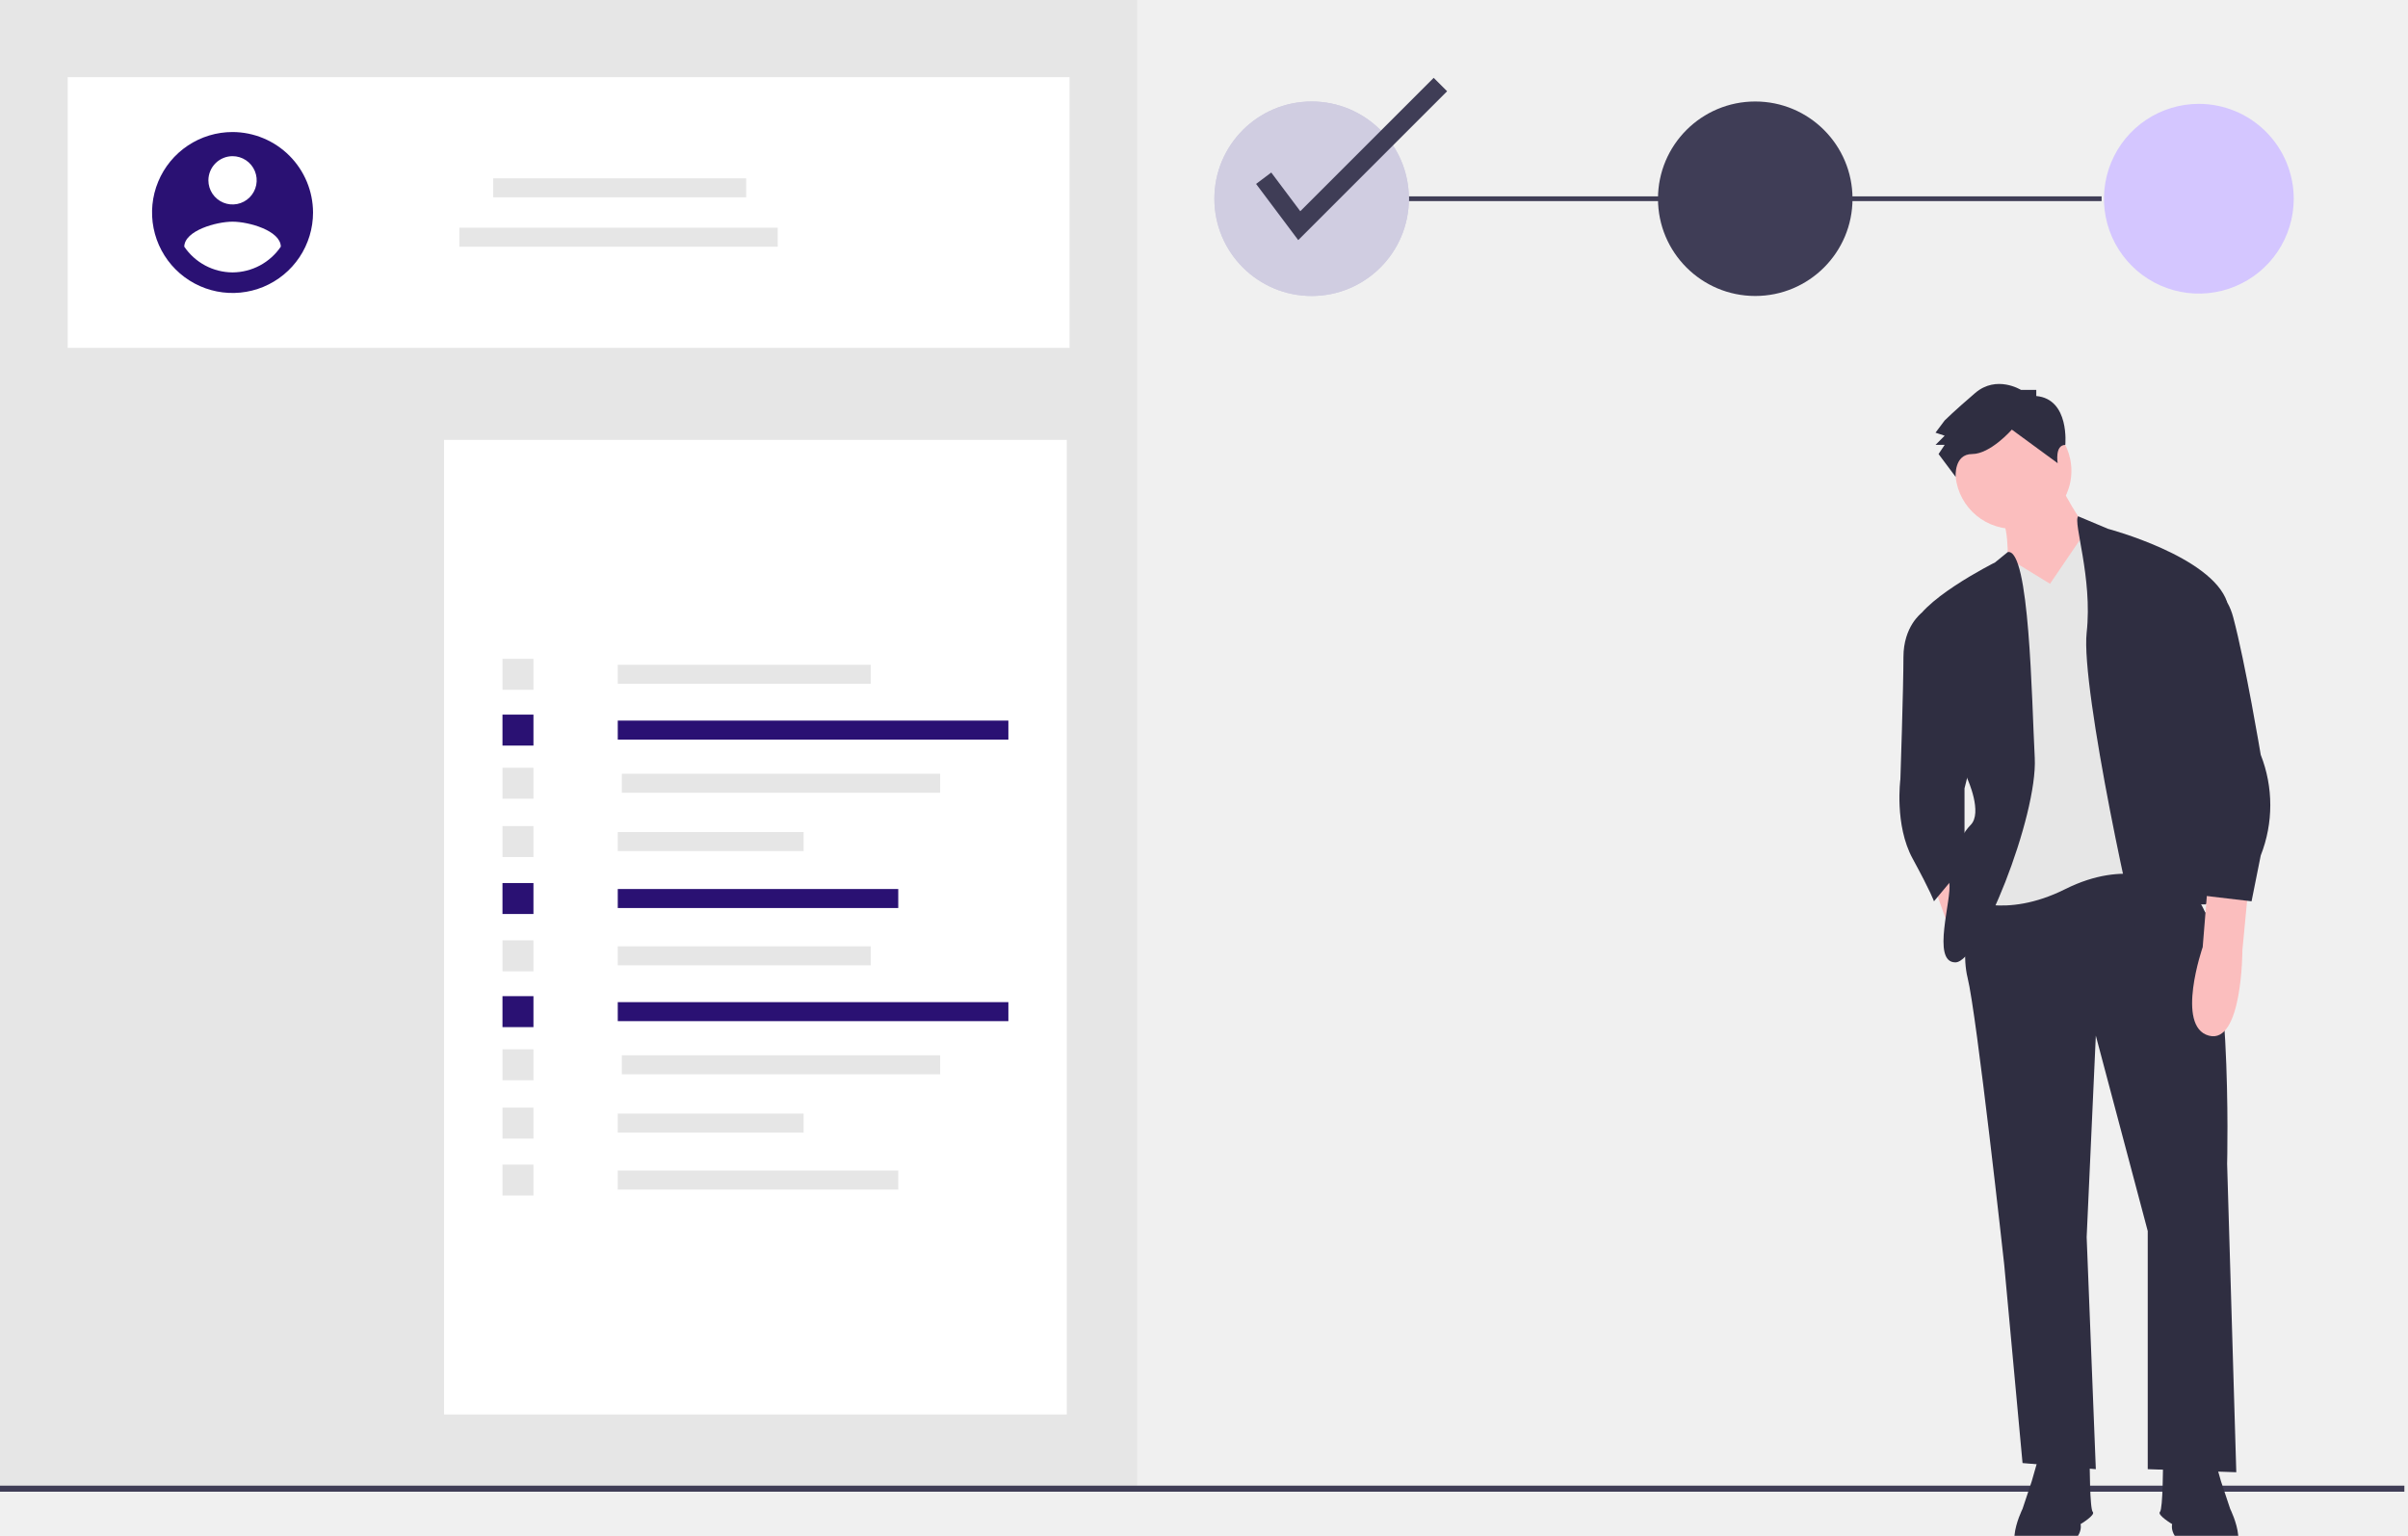
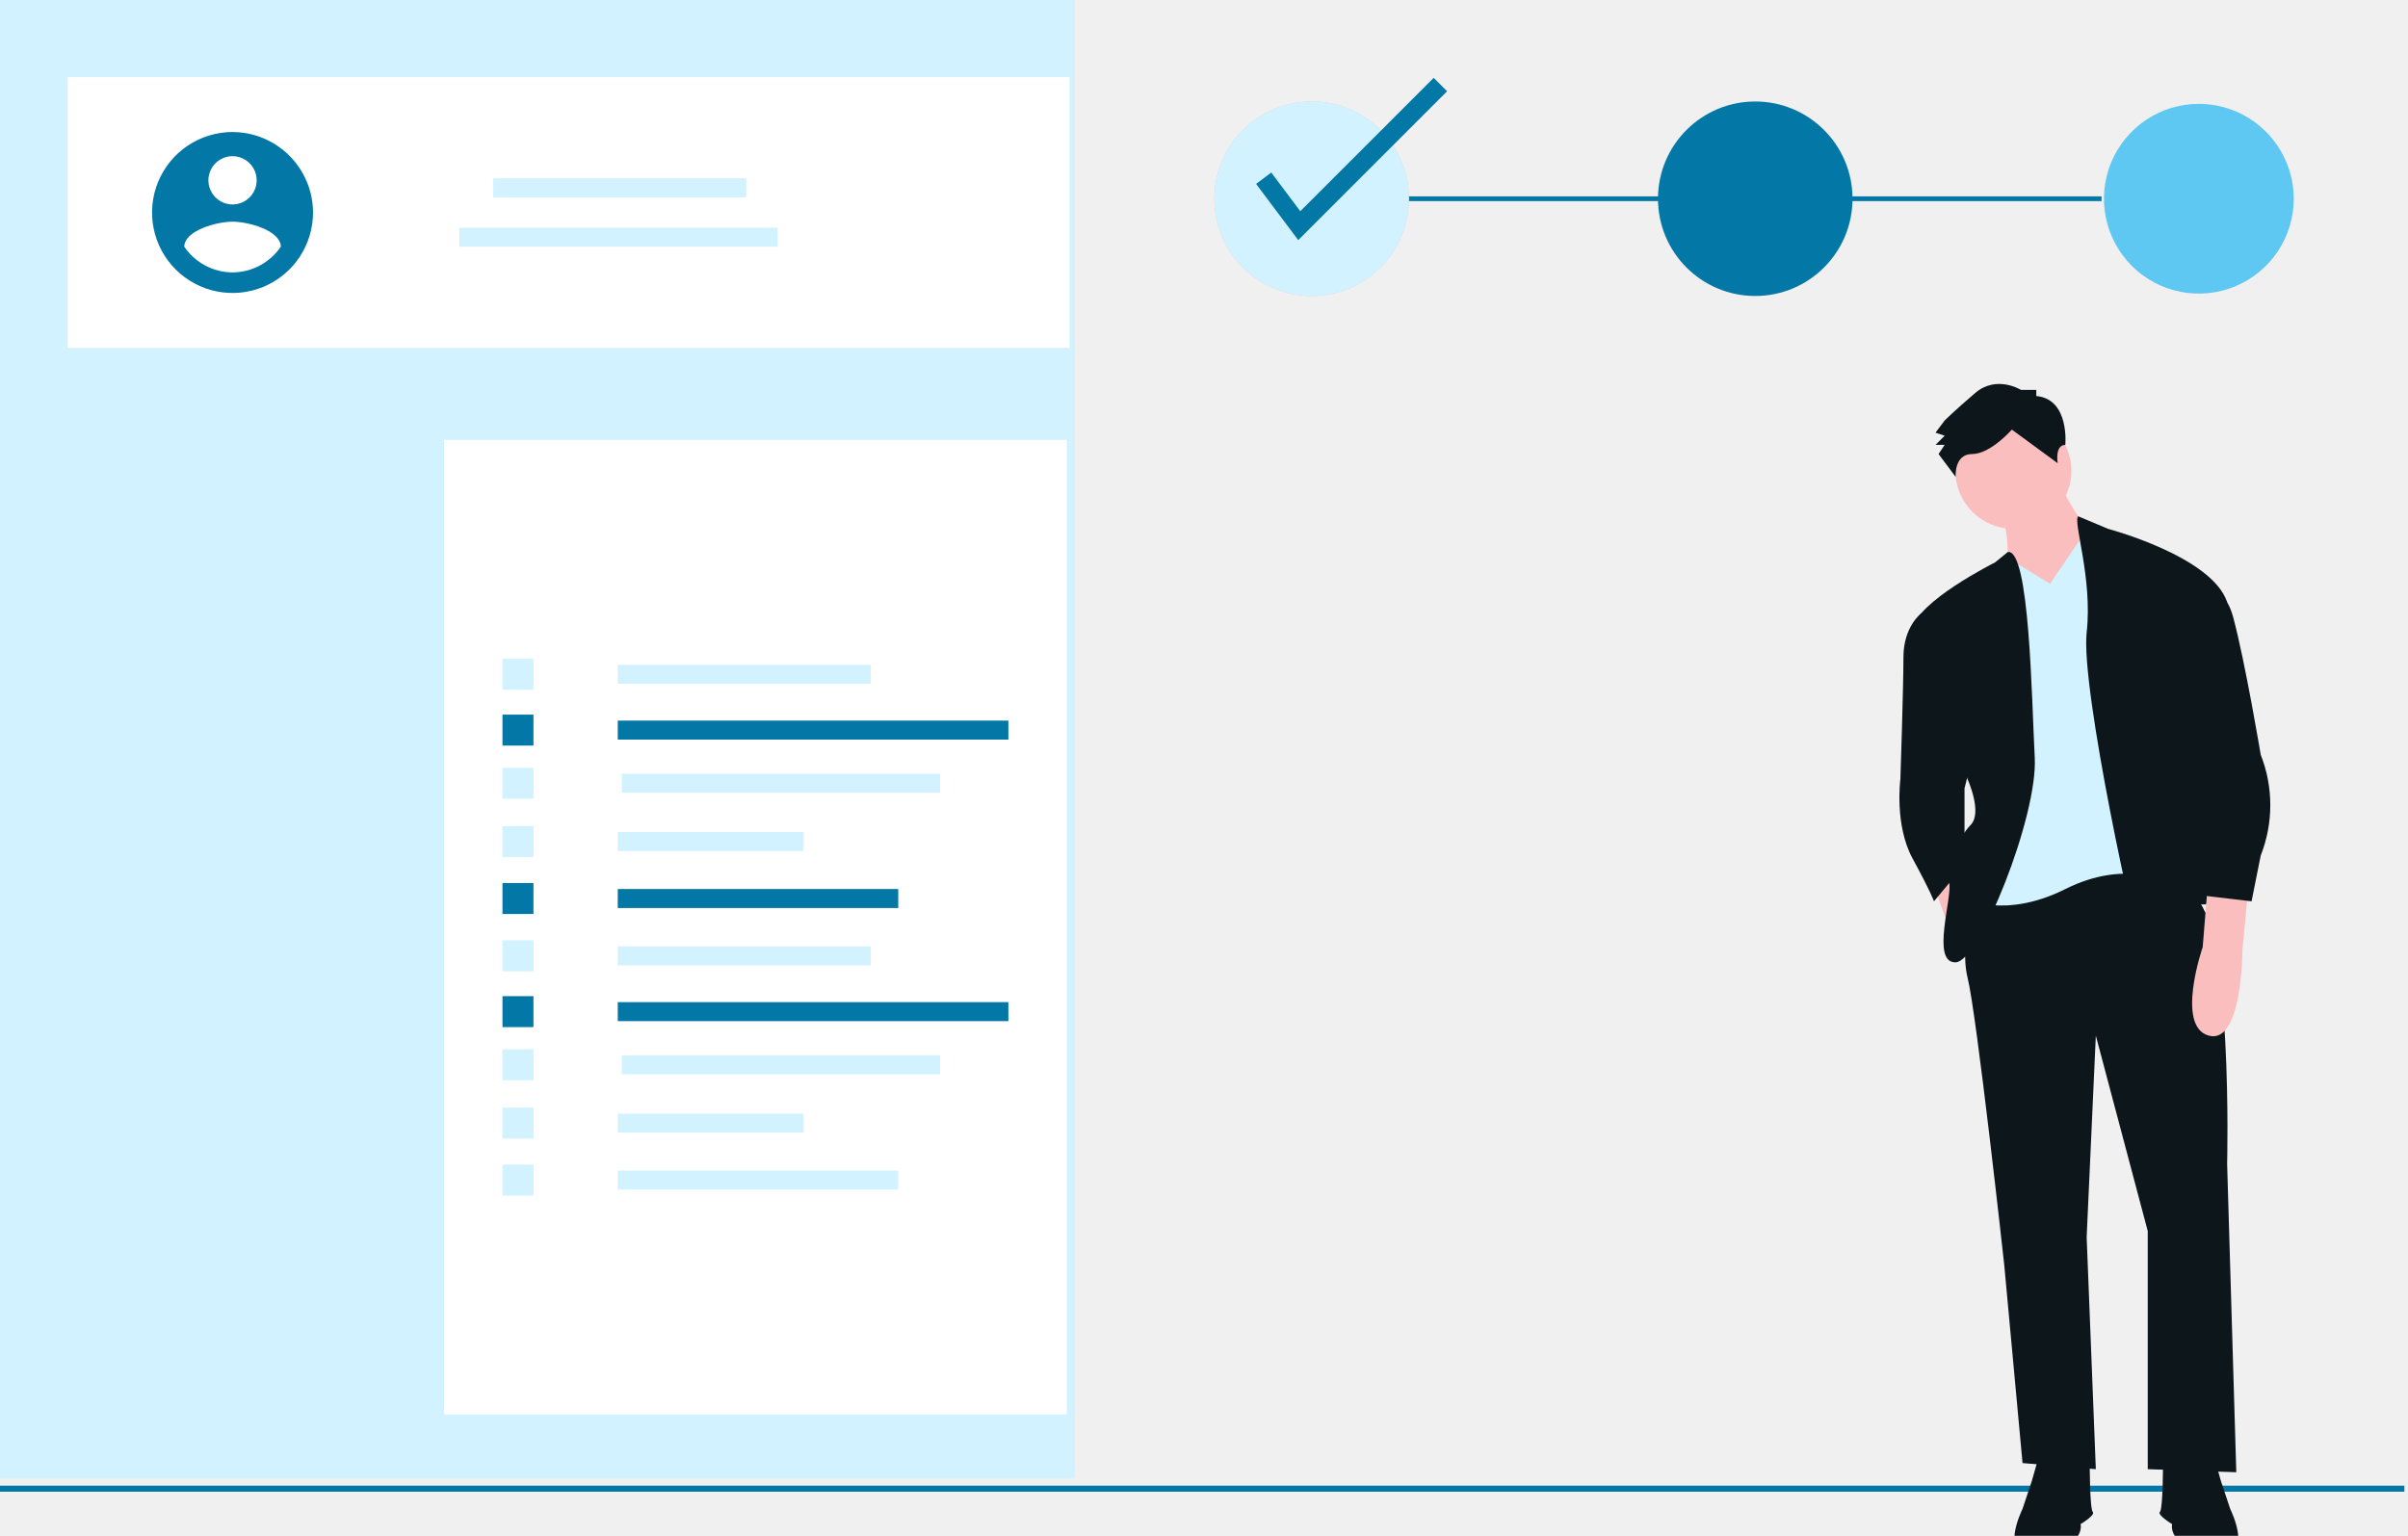
<svg xmlns="http://www.w3.org/2000/svg" width="464" height="296" viewBox="0 0 464 296" fill="none">
  <g clip-path="url(#clip0)">
-     <path d="M219.129 0H0V286.955H219.129V0Z" fill="#E6E6E6" />
+     <path d="M207.129 -2H-12V284.955H207.129V-2Z" fill="#D2F2FF" />
    <path d="M206.086 14.869H13.043V67.043H206.086V14.869Z" fill="white" />
    <path d="M205.564 84.782H85.565V272.607H205.564V84.782Z" fill="white" />
-     <path d="M143.78 34.365H95.038V38.028H143.78V34.365Z" fill="#E6E6E6" />
-     <path d="M149.858 43.884H88.516V47.548H149.858V43.884Z" fill="#E6E6E6" />
-     <path d="M167.78 128.125H119.038V131.789H167.78V128.125Z" fill="#E6E6E6" />
-     <path d="M194.306 138.88H119.038V142.544H194.306V138.88Z" fill="#2A1173" />
-     <path d="M181.163 149.123H119.821V152.787H181.163V149.123Z" fill="#E6E6E6" />
-     <path d="M154.848 160.362H119.038V164.025H154.848V160.362Z" fill="#E6E6E6" />
-     <path d="M173.085 171.339H119.038V175.003H173.085V171.339Z" fill="#2A1173" />
-     <path d="M102.791 126.973H96.822V132.941H102.791V126.973Z" fill="#E6E6E6" />
-     <path d="M102.791 137.728H96.822V143.696H102.791V137.728Z" fill="#2A1173" />
-     <path d="M102.791 147.971H96.822V153.939H102.791V147.971Z" fill="#E6E6E6" />
-     <path d="M102.791 159.209H96.822V165.178H102.791V159.209Z" fill="#E6E6E6" />
-     <path d="M102.791 170.187H96.822V176.155H102.791V170.187Z" fill="#2A1173" />
-     <path d="M167.78 182.386H119.038V186.049H167.78V182.386Z" fill="#E6E6E6" />
-     <path d="M194.306 193.141H119.038V196.804H194.306V193.141Z" fill="#2A1173" />
-     <path d="M181.163 203.384H119.821V207.047H181.163V203.384Z" fill="#E6E6E6" />
-     <path d="M154.848 214.622H119.038V218.286H154.848V214.622Z" fill="#E6E6E6" />
-     <path d="M173.085 225.6H119.038V229.264H173.085V225.6Z" fill="#E6E6E6" />
-     <path d="M102.791 181.233H96.822V187.202H102.791V181.233Z" fill="#E6E6E6" />
-     <path d="M102.791 191.988H96.822V197.957H102.791V191.988Z" fill="#2A1173" />
-     <path d="M102.791 202.231H96.822V208.2H102.791V202.231Z" fill="#E6E6E6" />
-     <path d="M102.791 213.47H96.822V219.438H102.791V213.47Z" fill="#E6E6E6" />
-     <path d="M102.791 224.448H96.822V230.416H102.791V224.448Z" fill="#E6E6E6" />
-     <path d="M44.808 25.446C41.741 25.446 38.742 26.355 36.191 28.06C33.64 29.764 31.652 32.186 30.478 35.021C29.304 37.855 28.997 40.973 29.596 43.982C30.194 46.991 31.671 49.755 33.841 51.924C36.01 54.093 38.773 55.57 41.782 56.169C44.791 56.767 47.91 56.46 50.744 55.286C53.578 54.112 56.001 52.124 57.705 49.574C59.409 47.023 60.319 44.024 60.319 40.956C60.307 36.846 58.669 32.908 55.763 30.002C52.856 27.096 48.918 25.458 44.808 25.446ZM44.808 30.099C45.729 30.099 46.628 30.372 47.394 30.883C48.159 31.394 48.755 32.121 49.107 32.971C49.459 33.822 49.552 34.757 49.372 35.66C49.193 36.562 48.749 37.392 48.099 38.042C47.448 38.693 46.619 39.136 45.716 39.316C44.813 39.495 43.878 39.403 43.028 39.051C42.177 38.699 41.451 38.102 40.939 37.337C40.428 36.572 40.155 35.672 40.155 34.752C40.159 33.519 40.651 32.338 41.523 31.466C42.394 30.594 43.575 30.103 44.808 30.099ZM44.808 52.5C42.97 52.491 41.162 52.035 39.54 51.169C37.918 50.304 36.532 49.056 35.502 47.533C35.577 44.431 41.706 42.724 44.808 42.724C47.91 42.724 54.04 44.431 54.115 47.533C53.083 49.055 51.697 50.302 50.075 51.167C48.454 52.032 46.646 52.49 44.808 52.5Z" fill="#2A1173" />
-     <path d="M463.301 286.329H0V287.498H463.301V286.329Z" fill="#3F3D56" />
+     <path d="M143.78 34.365H95.038V38.028H143.78V34.365Z" fill="#D2F2FF" />
+     <path d="M149.858 43.884H88.516V47.548H149.858V43.884Z" fill="#D2F2FF" />
+     <path d="M167.78 128.125H119.038V131.789H167.78V128.125Z" fill="#D2F2FF" />
+     <path d="M194.306 138.88H119.038V142.544H194.306V138.88Z" fill="#0378A6" />
+     <path d="M181.163 149.123H119.821V152.787H181.163V149.123Z" fill="#D2F2FF" />
+     <path d="M154.848 160.362H119.038V164.025H154.848V160.362Z" fill="#D2F2FF" />
+     <path d="M173.085 171.339H119.038V175.003H173.085V171.339Z" fill="#0378A6" />
+     <path d="M102.791 126.973H96.822V132.941H102.791V126.973Z" fill="#D2F2FF" />
+     <path d="M102.791 137.728H96.822V143.696H102.791V137.728Z" fill="#0378A6" />
+     <path d="M102.791 147.971H96.822V153.939H102.791V147.971Z" fill="#D2F2FF" />
+     <path d="M102.791 159.209H96.822V165.178H102.791V159.209Z" fill="#D2F2FF" />
+     <path d="M102.791 170.187H96.822V176.155H102.791V170.187Z" fill="#0378A6" />
+     <path d="M167.78 182.386H119.038V186.049H167.78V182.386Z" fill="#D2F2FF" />
+     <path d="M194.306 193.141H119.038V196.804H194.306V193.141Z" fill="#0378A6" />
+     <path d="M181.163 203.384H119.821V207.047H181.163V203.384Z" fill="#D2F2FF" />
+     <path d="M154.848 214.622H119.038V218.286H154.848V214.622Z" fill="#D2F2FF" />
+     <path d="M173.085 225.6H119.038V229.264H173.085V225.6Z" fill="#D2F2FF" />
+     <path d="M102.791 181.233H96.822V187.202H102.791V181.233Z" fill="#D2F2FF" />
+     <path d="M102.791 191.988H96.822V197.957H102.791V191.988Z" fill="#0378A6" />
+     <path d="M102.791 202.231H96.822V208.2H102.791V202.231Z" fill="#D2F2FF" />
+     <path d="M102.791 213.47H96.822V219.438H102.791V213.47Z" fill="#D2F2FF" />
+     <path d="M102.791 224.448H96.822V230.416H102.791V224.448Z" fill="#D2F2FF" />
+     <path d="M44.808 25.446C41.741 25.446 38.742 26.355 36.191 28.06C33.64 29.764 31.652 32.186 30.478 35.021C29.304 37.855 28.997 40.973 29.596 43.982C30.194 46.991 31.671 49.755 33.841 51.924C36.01 54.093 38.773 55.57 41.782 56.169C44.791 56.767 47.91 56.46 50.744 55.286C53.578 54.112 56.001 52.124 57.705 49.574C59.409 47.023 60.319 44.024 60.319 40.956C60.307 36.846 58.669 32.908 55.763 30.002C52.856 27.096 48.918 25.458 44.808 25.446ZM44.808 30.099C45.729 30.099 46.628 30.372 47.394 30.883C48.159 31.394 48.755 32.121 49.107 32.971C49.459 33.822 49.552 34.757 49.372 35.66C49.193 36.562 48.749 37.392 48.099 38.042C47.448 38.693 46.619 39.136 45.716 39.316C44.813 39.495 43.878 39.403 43.028 39.051C42.177 38.699 41.451 38.102 40.939 37.337C40.428 36.572 40.155 35.672 40.155 34.752C40.159 33.519 40.651 32.338 41.523 31.466C42.394 30.594 43.575 30.103 44.808 30.099ZM44.808 52.5C42.97 52.491 41.162 52.035 39.54 51.169C37.918 50.304 36.532 49.056 35.502 47.533C35.577 44.431 41.706 42.724 44.808 42.724C47.91 42.724 54.04 44.431 54.115 47.533C53.083 49.055 51.697 50.302 50.075 51.167C48.454 52.032 46.646 52.49 44.808 52.5Z" fill="#0378A6" />
+     <path d="M463.301 286.329H0V287.498H463.301V286.329Z" fill="#0378A6" />
    <path d="M396.197 91.919C396.197 91.919 401.493 103.099 405.023 104.276L395.021 119.574L386.783 109.571C386.783 109.571 387.371 102.51 385.606 99.568C383.841 96.626 396.197 91.919 396.197 91.919Z" fill="#FBBEBE" />
    <path d="M387.96 101.922C394.134 101.922 399.139 96.916 399.139 90.742C399.139 84.568 394.134 79.562 387.96 79.562C381.785 79.562 376.78 84.568 376.78 90.742C376.78 96.916 381.785 101.922 387.96 101.922Z" fill="#FBBEBE" />
    <path d="M372.661 170.766L375.603 179.004L379.133 174.885L376.17 165.502L372.661 170.766Z" fill="#FBBEBE" />
-     <path d="M380.899 166.647C380.899 166.647 377.368 181.358 379.133 188.418C380.899 195.479 386.194 243.729 386.194 243.729L389.725 281.976L403.847 283.153L402.081 238.433L403.847 199.598L413.85 237.257V283.153L430.913 283.741L429.148 224.312C429.148 224.312 430.325 178.416 422.676 172.531C415.026 166.647 413.85 165.47 413.85 165.47L380.899 166.647Z" fill="#2F2E41" />
-     <path d="M392.667 281.387L391.49 285.506L389.725 290.802C389.725 290.802 384.429 301.393 393.255 299.628C402.081 297.863 400.905 293.744 400.905 293.744C400.905 293.744 403.847 291.979 403.258 291.39C402.67 290.802 402.67 281.976 402.67 281.976L392.667 281.387Z" fill="#2F2E41" />
-     <path d="M426.795 281.387L427.971 285.506L429.737 290.802C429.737 290.802 435.032 301.393 426.206 299.628C417.38 297.863 418.557 293.744 418.557 293.744C418.557 293.744 415.615 291.979 416.203 291.39C416.792 290.802 416.792 281.976 416.792 281.976L426.795 281.387Z" fill="#2F2E41" />
-     <path d="M395.021 112.513L402.217 101.922L415.615 108.983L417.38 170.178C417.38 170.178 409.731 165.47 397.963 171.355C386.194 177.239 378.545 173.12 378.545 173.12L385.606 146.641L382.664 111.337L386.872 107.517L395.021 112.513Z" fill="#E6E6E6" />
-     <path d="M386.873 106.403L384.429 108.394C384.429 108.394 369.13 116.044 368.542 121.339L379.133 150.172C379.133 150.172 382.075 156.644 379.722 158.998C377.368 161.351 375.015 167.236 375.603 170.178C376.191 173.12 372.072 185.476 376.78 185.476C381.487 185.476 392.667 157.233 392.078 146.053C391.49 134.873 391.083 105.589 386.873 106.403Z" fill="#2F2E41" />
-     <path d="M373.838 117.809L370.211 118.197C370.211 118.197 366.777 120.751 366.777 126.635C366.777 132.519 366.188 150.172 366.188 150.172C366.188 150.172 365.011 158.998 368.542 165.47C372.072 171.943 372.661 173.708 372.661 173.708L378.545 166.647V151.937L380.899 142.522L373.838 117.809Z" fill="#2F2E41" />
-     <path d="M400.448 99.501L406.2 101.922C406.2 101.922 426.206 107.218 429.148 116.044L420.911 136.638C420.911 136.638 426.795 174.297 425.029 174.297H423.264C423.264 174.297 427.971 177.827 425.029 179.004C422.087 180.181 415.026 189.595 413.261 185.476C411.496 181.357 400.905 132.519 402.081 121.928C403.258 111.337 399.403 100.611 400.448 99.501Z" fill="#2F2E41" />
-     <path d="M392.373 76.326V75.149H389.431C389.431 75.149 384.723 72.207 380.604 75.738C376.486 79.268 374.72 81.033 374.72 81.033L372.955 83.387L374.72 83.975L372.955 85.741H374.72L373.543 87.506L376.842 91.919C376.842 91.919 376.486 87.506 380.016 87.506C383.546 87.506 387.665 82.799 387.665 82.799L396.492 89.271C396.492 89.271 395.903 85.757 397.963 85.749C397.963 85.749 398.845 76.915 392.373 76.326Z" fill="#2F2E41" />
+     <path d="M380.899 166.647C380.899 166.647 377.368 181.358 379.133 188.418C380.899 195.479 386.194 243.729 386.194 243.729L389.725 281.976L403.847 283.153L402.081 238.433L403.847 199.598L413.85 237.257V283.153L430.913 283.741L429.148 224.312C429.148 224.312 430.325 178.416 422.676 172.531C415.026 166.647 413.85 165.47 413.85 165.47L380.899 166.647Z" fill="#0C161B" />
+     <path d="M392.667 281.387L391.49 285.506L389.725 290.802C389.725 290.802 384.429 301.393 393.255 299.628C402.081 297.863 400.905 293.744 400.905 293.744C400.905 293.744 403.847 291.979 403.258 291.39C402.67 290.802 402.67 281.976 402.67 281.976L392.667 281.387Z" fill="#0C161B" />
+     <path d="M426.795 281.387L427.971 285.506L429.737 290.802C429.737 290.802 435.032 301.393 426.206 299.628C417.38 297.863 418.557 293.744 418.557 293.744C418.557 293.744 415.615 291.979 416.203 291.39C416.792 290.802 416.792 281.976 416.792 281.976L426.795 281.387Z" fill="#0C161B" />
+     <path d="M395.021 112.513L402.217 101.922L415.615 108.983L417.38 170.178C417.38 170.178 409.731 165.47 397.963 171.355C386.194 177.239 378.545 173.12 378.545 173.12L385.606 146.641L382.664 111.337L386.872 107.517L395.021 112.513Z" fill="#D2F2FF" />
+     <path d="M386.873 106.403L384.429 108.394C384.429 108.394 369.13 116.044 368.542 121.339L379.133 150.172C379.133 150.172 382.075 156.644 379.722 158.998C377.368 161.351 375.015 167.236 375.603 170.178C376.191 173.12 372.072 185.476 376.78 185.476C381.487 185.476 392.667 157.233 392.078 146.053C391.49 134.873 391.083 105.589 386.873 106.403Z" fill="#0C161B" />
+     <path d="M373.838 117.809L370.211 118.197C370.211 118.197 366.777 120.751 366.777 126.635C366.777 132.519 366.188 150.172 366.188 150.172C366.188 150.172 365.011 158.998 368.542 165.47C372.072 171.943 372.661 173.708 372.661 173.708L378.545 166.647V151.937L380.899 142.522L373.838 117.809Z" fill="#0C161B" />
+     <path d="M400.448 99.501L406.2 101.922C406.2 101.922 426.206 107.218 429.148 116.044L420.911 136.638C420.911 136.638 426.795 174.297 425.029 174.297H423.264C423.264 174.297 427.971 177.827 425.029 179.004C422.087 180.181 415.026 189.595 413.261 185.476C411.496 181.357 400.905 132.519 402.081 121.928C403.258 111.337 399.403 100.611 400.448 99.501Z" fill="#0C161B" />
+     <path d="M392.373 76.326V75.149H389.431C389.431 75.149 384.723 72.207 380.604 75.738C376.486 79.268 374.72 81.033 374.72 81.033L372.955 83.387L374.72 83.975L372.955 85.741H374.72L373.543 87.506L376.842 91.919C376.842 91.919 376.486 87.506 380.016 87.506C383.546 87.506 387.665 82.799 387.665 82.799L396.492 89.271C396.492 89.271 395.903 85.757 397.963 85.749C397.963 85.749 398.845 76.915 392.373 76.326Z" fill="#0C161B" />
    <path d="M433.267 170.766L432.09 183.123C432.09 183.123 432.09 201.363 425.618 199.598C419.145 197.833 424.441 182.534 424.441 182.534L425.335 171.469L433.267 170.766Z" fill="#FBBEBE" />
-     <path d="M420.322 113.102C420.322 113.102 427.972 110.16 430.325 118.986C432.679 127.812 435.621 145.464 435.621 145.464C438.08 151.703 438.08 158.643 435.621 164.882L433.856 173.708L423.853 172.531L421.499 152.525L419.145 127.224L420.322 113.102Z" fill="#2F2E41" />
-     <path d="M404.958 37.844H252.741V38.758H404.958V37.844Z" fill="#3F3D56" />
+     <path d="M420.322 113.102C420.322 113.102 427.972 110.16 430.325 118.986C432.679 127.812 435.621 145.464 435.621 145.464C438.08 151.703 438.08 158.643 435.621 164.882L433.856 173.708L423.853 172.531L421.499 152.525L419.145 127.224L420.322 113.102Z" fill="#0C161B" />
+     <path d="M404.958 37.844H252.741V38.758H404.958V37.844Z" fill="#0378A6" />
    <path d="M252.741 57.043C263.092 57.043 271.483 48.652 271.483 38.301C271.483 27.951 263.092 19.56 252.741 19.56C242.391 19.56 234 27.951 234 38.301C234 48.652 242.391 57.043 252.741 57.043Z" fill="#D0CDE1" />
-     <path d="M252.741 57.043C263.092 57.043 271.483 48.652 271.483 38.301C271.483 27.951 263.092 19.56 252.741 19.56C242.391 19.56 234 27.951 234 38.301C234 48.652 242.391 57.043 252.741 57.043Z" fill="#D0CDE1" />
-     <path d="M338.22 57.043C348.571 57.043 356.962 48.652 356.962 38.301C356.962 27.951 348.571 19.56 338.22 19.56C327.87 19.56 319.479 27.951 319.479 38.301C319.479 48.652 327.87 57.043 338.22 57.043Z" fill="#3F3D56" />
-     <path d="M423.699 20.017C420.083 20.017 416.548 21.089 413.541 23.098C410.534 25.107 408.191 27.963 406.807 31.304C405.423 34.645 405.061 38.322 405.766 41.868C406.472 45.415 408.213 48.673 410.77 51.23C413.327 53.787 416.585 55.529 420.132 56.234C423.679 56.94 427.355 56.578 430.696 55.194C434.037 53.81 436.893 51.466 438.902 48.459C440.911 45.453 441.983 41.917 441.983 38.301C441.978 33.454 440.05 28.806 436.622 25.378C433.194 21.951 428.547 20.022 423.699 20.017Z" fill="#D4C6FF" />
-     <path d="M250.158 46.274L242.036 35.446L244.961 33.251L250.553 40.707L276.26 15L278.846 17.585L250.158 46.274Z" fill="#3F3D56" />
+     <path d="M252.741 57.043C263.092 57.043 271.483 48.652 271.483 38.301C271.483 27.951 263.092 19.56 252.741 19.56C242.391 19.56 234 27.951 234 38.301C234 48.652 242.391 57.043 252.741 57.043Z" fill="#D2F2FF" />
+     <path d="M338.22 57.043C348.571 57.043 356.962 48.652 356.962 38.301C356.962 27.951 348.571 19.56 338.22 19.56C327.87 19.56 319.479 27.951 319.479 38.301C319.479 48.652 327.87 57.043 338.22 57.043Z" fill="#0378A6" />
+     <path d="M423.699 20.017C420.083 20.017 416.548 21.089 413.541 23.098C410.534 25.107 408.191 27.963 406.807 31.304C405.423 34.645 405.061 38.322 405.766 41.868C406.472 45.415 408.213 48.673 410.77 51.23C413.327 53.787 416.585 55.529 420.132 56.234C423.679 56.94 427.355 56.578 430.696 55.194C434.037 53.81 436.893 51.466 438.902 48.459C440.911 45.453 441.983 41.917 441.983 38.301C441.978 33.454 440.05 28.806 436.622 25.378C433.194 21.951 428.547 20.022 423.699 20.017Z" fill="#5EC8F2" />
+     <path d="M250.158 46.274L242.036 35.446L244.961 33.251L250.553 40.707L276.26 15L278.846 17.585L250.158 46.274Z" fill="#0378A6" />
  </g>
  <defs>
    <clipPath id="clip0">
      <rect width="463.301" height="296" fill="white" />
    </clipPath>
  </defs>
</svg>
